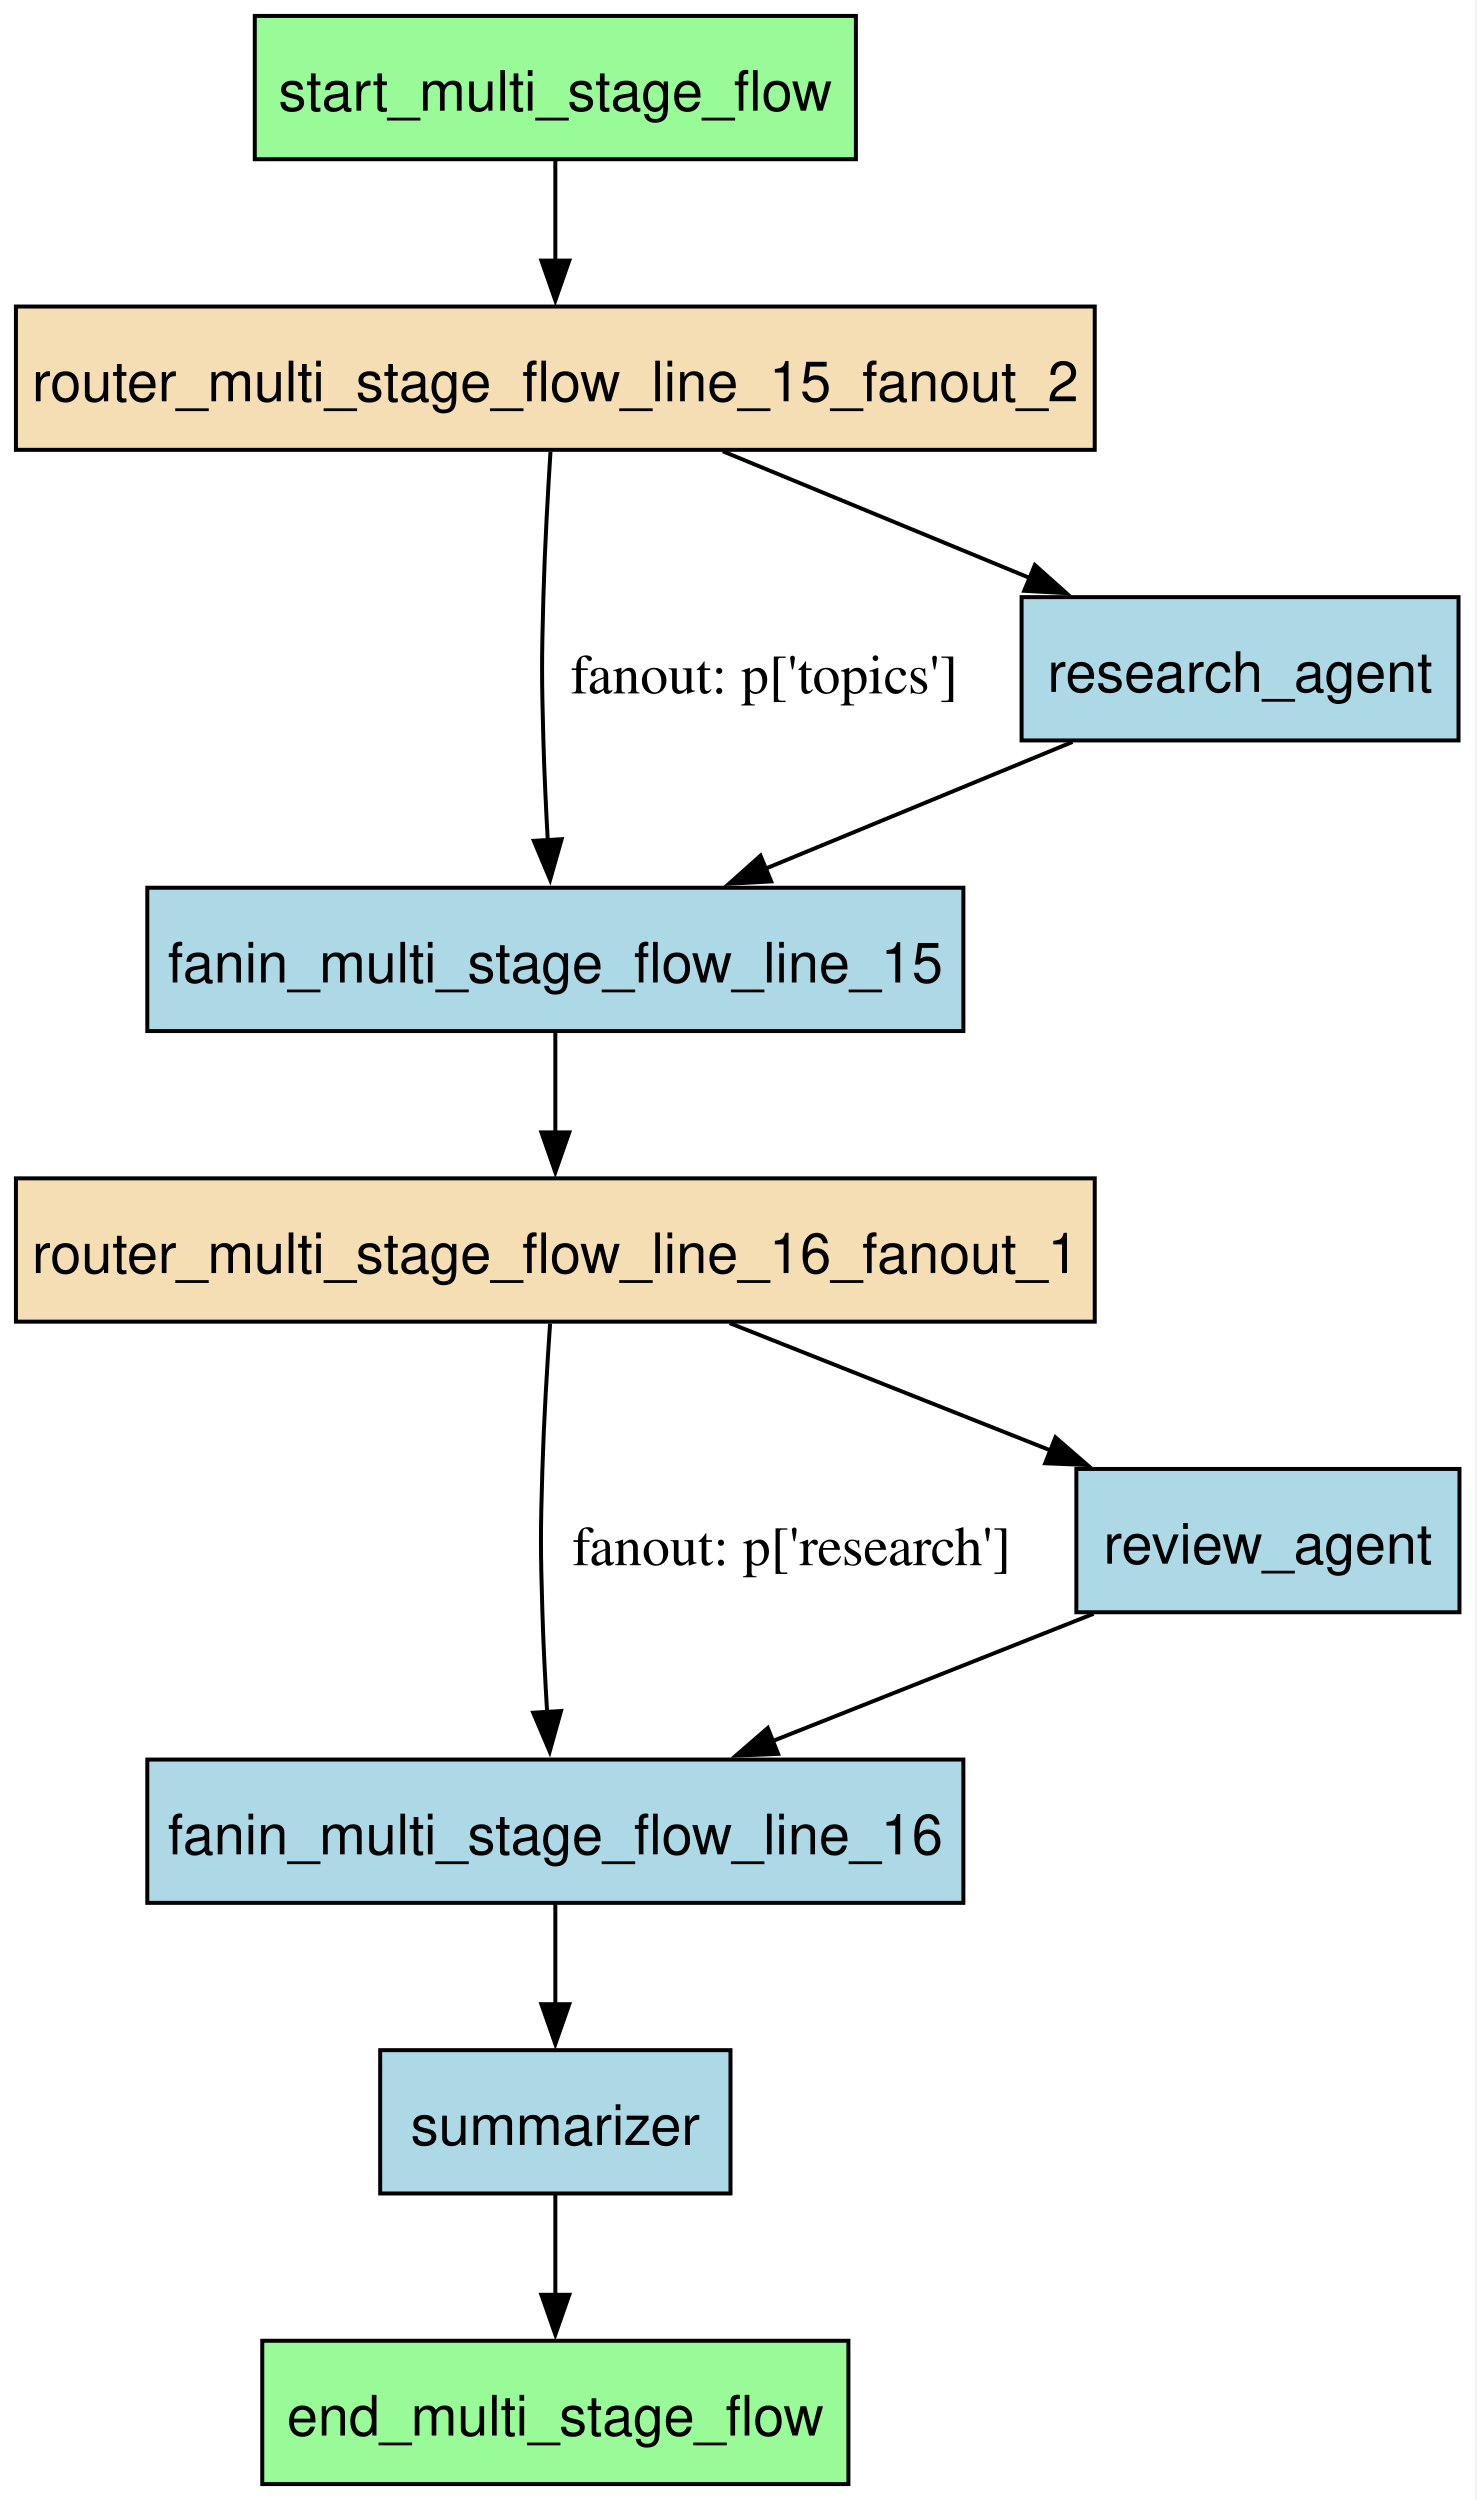
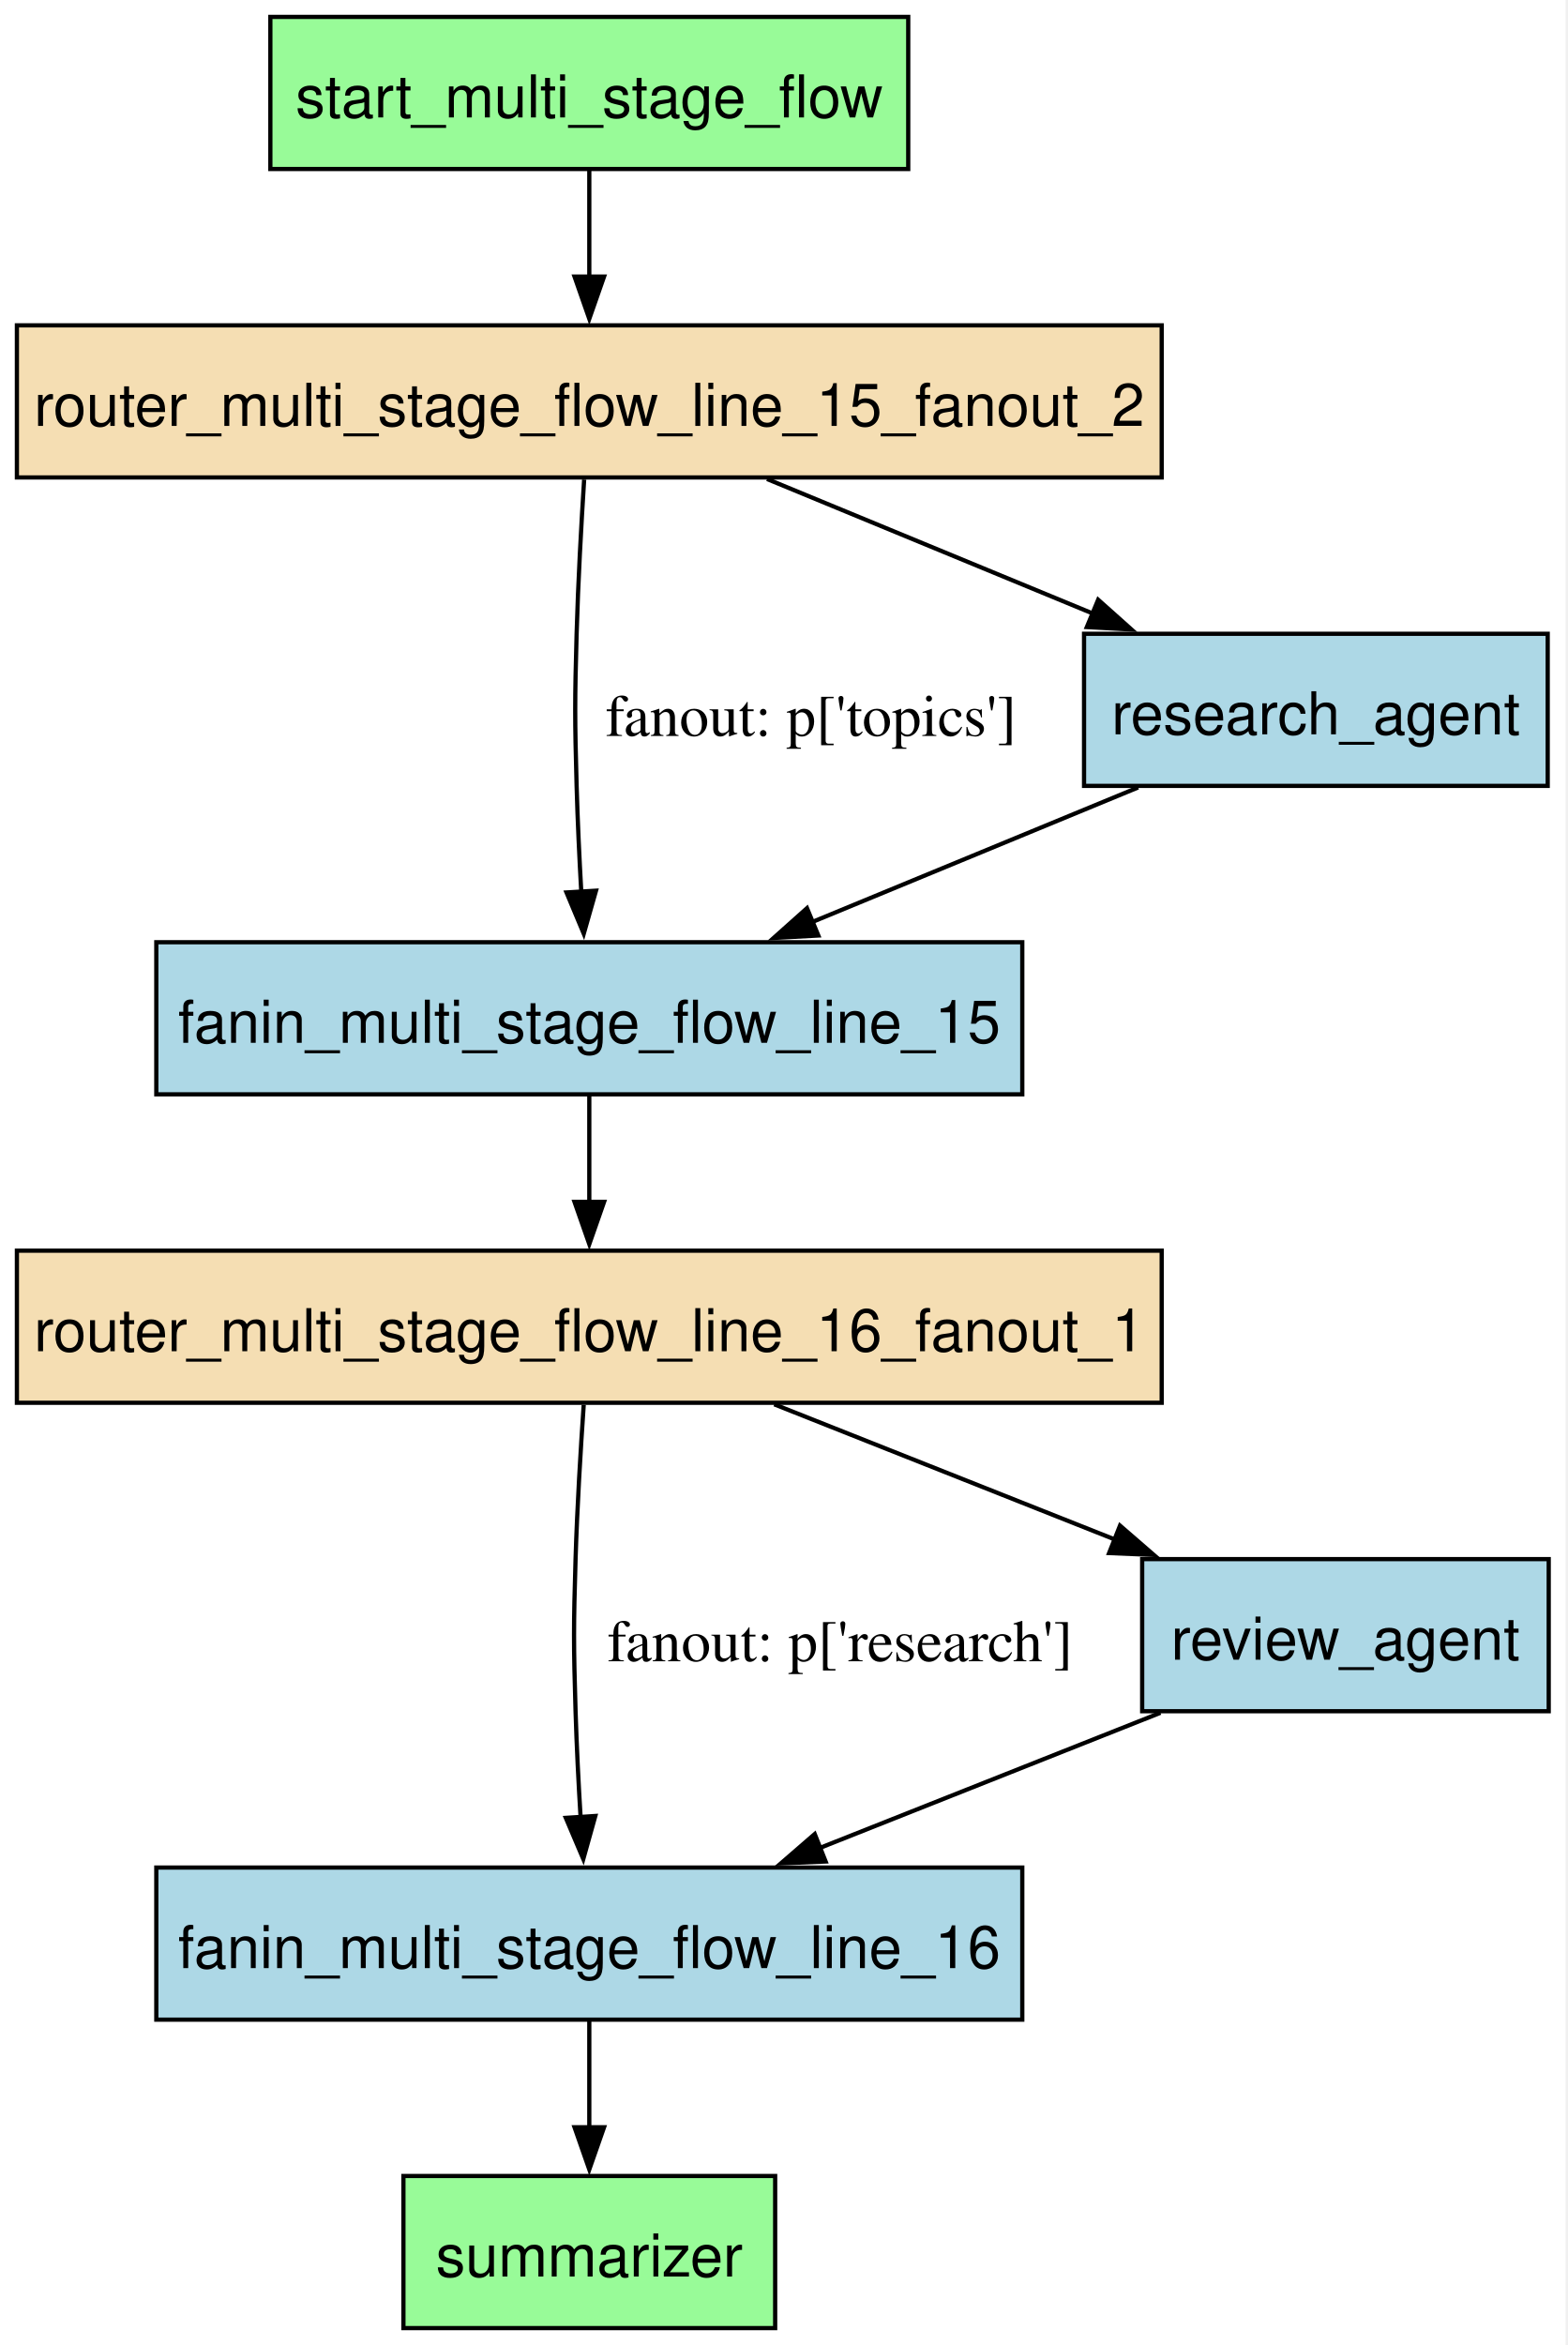
- <svg xmlns="http://www.w3.org/2000/svg" width="371pt" height="628pt" viewBox="0.00 0.00 371.00 628.00">
-   <g id="graph0" class="graph" transform="scale(1 1) rotate(0) translate(4 624)">
-     <polygon fill="white" stroke="none" points="-4,4 -4,-624 366.62,-624 366.62,4 -4,4" />
+ <svg xmlns="http://www.w3.org/2000/svg" width="371pt" height="555pt" viewBox="0.00 0.00 371.00 555.00">
+   <g id="graph0" class="graph" transform="scale(1 1) rotate(0) translate(4 551)">
+     <polygon fill="white" stroke="none" points="-4,4 -4,-551 366.62,-551 366.62,4 -4,4" />
    <g id="node1" class="node">
-       <polygon fill="palegreen" stroke="black" points="209.12,-36 61.88,-36 61.88,0 209.12,0 209.12,-36" />
-       <text xml:space="preserve" text-anchor="middle" x="135.5" y="-12.2" font-family="Helvetica,sans-Serif" font-size="14.00">end_multi_stage_flow</text>
+       <polygon fill="lightblue" stroke="black" points="238,-328 33,-328 33,-292 238,-292 238,-328" />
+       <text xml:space="preserve" text-anchor="middle" x="135.5" y="-304.2" font-family="Helvetica,sans-Serif" font-size="14.00">fanin_multi_stage_flow_line_15</text>
+     </g>
+     <g id="node6" class="node">
+       <polygon fill="wheat" stroke="black" points="271,-255 0,-255 0,-219 271,-219 271,-255" />
+       <text xml:space="preserve" text-anchor="middle" x="135.5" y="-231.2" font-family="Helvetica,sans-Serif" font-size="14.00">router_multi_stage_flow_line_16_fanout_1</text>
+     </g>
+     <g id="edge7" class="edge">
+       <path fill="none" stroke="black" d="M135.5,-291.81C135.5,-284.23 135.5,-275.1 135.5,-266.54" />
+       <polygon fill="black" stroke="black" points="139,-266.54 135.5,-256.54 132,-266.54 139,-266.54" />
    </g>
    <g id="node2" class="node">
-       <polygon fill="lightblue" stroke="black" points="238,-401 33,-401 33,-365 238,-365 238,-401" />
-       <text xml:space="preserve" text-anchor="middle" x="135.5" y="-377.2" font-family="Helvetica,sans-Serif" font-size="14.00">fanin_multi_stage_flow_line_15</text>
+       <polygon fill="lightblue" stroke="black" points="238,-109 33,-109 33,-73 238,-73 238,-109" />
+       <text xml:space="preserve" text-anchor="middle" x="135.5" y="-85.2" font-family="Helvetica,sans-Serif" font-size="14.00">fanin_multi_stage_flow_line_16</text>
    </g>
-     <g id="node7" class="node">
-       <polygon fill="wheat" stroke="black" points="271,-328 0,-328 0,-292 271,-292 271,-328" />
-       <text xml:space="preserve" text-anchor="middle" x="135.5" y="-304.2" font-family="Helvetica,sans-Serif" font-size="14.00">router_multi_stage_flow_line_16_fanout_1</text>
-     </g>
-     <g id="edge7" class="edge">
-       <path fill="none" stroke="black" d="M135.5,-364.81C135.5,-357.23 135.5,-348.1 135.5,-339.54" />
-       <polygon fill="black" stroke="black" points="139,-339.54 135.5,-329.54 132,-339.54 139,-339.54" />
-     </g>
-     <g id="node3" class="node">
-       <polygon fill="lightblue" stroke="black" points="238,-182 33,-182 33,-146 238,-146 238,-182" />
-       <text xml:space="preserve" text-anchor="middle" x="135.5" y="-158.2" font-family="Helvetica,sans-Serif" font-size="14.00">fanin_multi_stage_flow_line_16</text>
-     </g>
-     <g id="node9" class="node">
-       <polygon fill="lightblue" stroke="black" points="179.5,-109 91.5,-109 91.5,-73 179.5,-73 179.5,-109" />
-       <text xml:space="preserve" text-anchor="middle" x="135.5" y="-85.2" font-family="Helvetica,sans-Serif" font-size="14.00">summarizer</text>
+     <g id="node8" class="node">
+       <polygon fill="palegreen" stroke="black" points="179.5,-36 91.5,-36 91.5,0 179.5,0 179.5,-36" />
+       <text xml:space="preserve" text-anchor="middle" x="135.5" y="-12.2" font-family="Helvetica,sans-Serif" font-size="14.00">summarizer</text>
    </g>
    <g id="edge3" class="edge">
-       <path fill="none" stroke="black" d="M135.5,-145.81C135.5,-138.23 135.5,-129.1 135.5,-120.54" />
-       <polygon fill="black" stroke="black" points="139,-120.54 135.5,-110.54 132,-120.54 139,-120.54" />
-     </g>
-     <g id="node4" class="node">
-       <polygon fill="lightblue" stroke="black" points="362.38,-474 252.62,-474 252.62,-438 362.38,-438 362.38,-474" />
-       <text xml:space="preserve" text-anchor="middle" x="307.5" y="-450.2" font-family="Helvetica,sans-Serif" font-size="14.00">research_agent</text>
-     </g>
-     <g id="edge9" class="edge">
-       <path fill="none" stroke="black" d="M265.42,-437.63C242.1,-428 212.89,-415.95 188.07,-405.7" />
-       <polygon fill="black" stroke="black" points="189.72,-402.59 179.14,-402.01 187.04,-409.06 189.72,-402.59" />
-     </g>
-     <g id="node5" class="node">
-       <polygon fill="lightblue" stroke="black" points="362.62,-255 266.38,-255 266.38,-219 362.62,-219 362.62,-255" />
-       <text xml:space="preserve" text-anchor="middle" x="314.5" y="-231.2" font-family="Helvetica,sans-Serif" font-size="14.00">review_agent</text>
-     </g>
-     <g id="edge5" class="edge">
-       <path fill="none" stroke="black" d="M270.71,-218.63C246.33,-208.96 215.77,-196.84 189.87,-186.56" />
-       <polygon fill="black" stroke="black" points="191.45,-183.43 180.86,-182.99 188.87,-189.93 191.45,-183.43" />
-     </g>
-     <g id="node6" class="node">
-       <polygon fill="wheat" stroke="black" points="271,-547 0,-547 0,-511 271,-511 271,-547" />
-       <text xml:space="preserve" text-anchor="middle" x="135.5" y="-523.2" font-family="Helvetica,sans-Serif" font-size="14.00">router_multi_stage_flow_line_15_fanout_2</text>
-     </g>
-     <g id="edge6" class="edge">
-       <path fill="none" stroke="black" d="M134.28,-510.5C133.61,-499.94 132.84,-486.2 132.5,-474 132.06,-458.01 132.06,-453.99 132.5,-438 132.73,-429.8 133.15,-420.91 133.61,-412.76" />
-       <polygon fill="black" stroke="black" points="137.09,-413.2 134.19,-403.01 130.1,-412.78 137.09,-413.2" />
-       <text xml:space="preserve" text-anchor="middle" x="188" y="-449.82" font-family="Times,serif" font-size="14.00">fanout: p['topics']</text>
-     </g>
-     <g id="edge8" class="edge">
-       <path fill="none" stroke="black" d="M177.58,-510.63C200.9,-501 230.11,-488.95 254.93,-478.7" />
-       <polygon fill="black" stroke="black" points="255.96,-482.06 263.86,-475.01 253.28,-475.59 255.96,-482.06" />
-     </g>
-     <g id="edge2" class="edge">
-       <path fill="none" stroke="black" d="M134.18,-291.5C133.45,-280.94 132.62,-267.2 132.25,-255 131.77,-239.01 131.77,-234.99 132.25,-219 132.5,-210.8 132.95,-201.91 133.45,-193.75" />
-       <polygon fill="black" stroke="black" points="136.93,-194.21 134.08,-184.01 129.94,-193.76 136.93,-194.21" />
-       <text xml:space="preserve" text-anchor="middle" x="194.88" y="-230.82" font-family="Times,serif" font-size="14.00">fanout: p['research']</text>
-     </g>
-     <g id="edge4" class="edge">
-       <path fill="none" stroke="black" d="M179.29,-291.63C203.67,-281.96 234.23,-269.84 260.13,-259.56" />
-       <polygon fill="black" stroke="black" points="261.13,-262.93 269.14,-255.99 258.55,-256.43 261.13,-262.93" />
-     </g>
-     <g id="node8" class="node">
-       <polygon fill="palegreen" stroke="black" points="211,-620 60,-620 60,-584 211,-584 211,-620" />
-       <text xml:space="preserve" text-anchor="middle" x="135.5" y="-596.2" font-family="Helvetica,sans-Serif" font-size="14.00">start_multi_stage_flow</text>
-     </g>
-     <g id="edge1" class="edge">
-       <path fill="none" stroke="black" d="M135.5,-583.81C135.5,-576.23 135.5,-567.1 135.5,-558.54" />
-       <polygon fill="black" stroke="black" points="139,-558.54 135.5,-548.54 132,-558.54 139,-558.54" />
-     </g>
-     <g id="edge10" class="edge">
      <path fill="none" stroke="black" d="M135.5,-72.81C135.5,-65.23 135.5,-56.1 135.5,-47.54" />
      <polygon fill="black" stroke="black" points="139,-47.54 135.5,-37.54 132,-47.54 139,-47.54" />
    </g>
+     <g id="node3" class="node">
+       <polygon fill="lightblue" stroke="black" points="362.38,-401 252.62,-401 252.62,-365 362.38,-365 362.38,-401" />
+       <text xml:space="preserve" text-anchor="middle" x="307.5" y="-377.2" font-family="Helvetica,sans-Serif" font-size="14.00">research_agent</text>
+     </g>
+     <g id="edge9" class="edge">
+       <path fill="none" stroke="black" d="M265.42,-364.63C242.1,-355 212.89,-342.95 188.07,-332.7" />
+       <polygon fill="black" stroke="black" points="189.72,-329.59 179.14,-329.01 187.04,-336.06 189.72,-329.59" />
+     </g>
+     <g id="node4" class="node">
+       <polygon fill="lightblue" stroke="black" points="362.62,-182 266.38,-182 266.38,-146 362.62,-146 362.62,-182" />
+       <text xml:space="preserve" text-anchor="middle" x="314.5" y="-158.2" font-family="Helvetica,sans-Serif" font-size="14.00">review_agent</text>
+     </g>
+     <g id="edge5" class="edge">
+       <path fill="none" stroke="black" d="M270.71,-145.63C246.33,-135.96 215.77,-123.84 189.87,-113.56" />
+       <polygon fill="black" stroke="black" points="191.45,-110.43 180.86,-109.99 188.87,-116.93 191.45,-110.43" />
+     </g>
+     <g id="node5" class="node">
+       <polygon fill="wheat" stroke="black" points="271,-474 0,-474 0,-438 271,-438 271,-474" />
+       <text xml:space="preserve" text-anchor="middle" x="135.5" y="-450.2" font-family="Helvetica,sans-Serif" font-size="14.00">router_multi_stage_flow_line_15_fanout_2</text>
+     </g>
+     <g id="edge6" class="edge">
+       <path fill="none" stroke="black" d="M134.28,-437.5C133.61,-426.94 132.84,-413.2 132.5,-401 132.06,-385.01 132.06,-380.99 132.5,-365 132.73,-356.8 133.15,-347.91 133.61,-339.76" />
+       <polygon fill="black" stroke="black" points="137.09,-340.2 134.19,-330.01 130.1,-339.78 137.09,-340.2" />
+       <text xml:space="preserve" text-anchor="middle" x="188" y="-376.82" font-family="Times,serif" font-size="14.00">fanout: p['topics']</text>
+     </g>
+     <g id="edge8" class="edge">
+       <path fill="none" stroke="black" d="M177.58,-437.63C200.9,-428 230.11,-415.95 254.93,-405.7" />
+       <polygon fill="black" stroke="black" points="255.96,-409.06 263.86,-402.01 253.28,-402.59 255.96,-409.06" />
+     </g>
+     <g id="edge2" class="edge">
+       <path fill="none" stroke="black" d="M134.18,-218.5C133.45,-207.94 132.62,-194.2 132.25,-182 131.77,-166.01 131.77,-161.99 132.25,-146 132.5,-137.8 132.95,-128.91 133.45,-120.75" />
+       <polygon fill="black" stroke="black" points="136.93,-121.21 134.08,-111.01 129.94,-120.76 136.93,-121.21" />
+       <text xml:space="preserve" text-anchor="middle" x="194.88" y="-157.82" font-family="Times,serif" font-size="14.00">fanout: p['research']</text>
+     </g>
+     <g id="edge4" class="edge">
+       <path fill="none" stroke="black" d="M179.29,-218.63C203.67,-208.96 234.23,-196.84 260.13,-186.56" />
+       <polygon fill="black" stroke="black" points="261.13,-189.93 269.14,-182.99 258.55,-183.43 261.13,-189.93" />
+     </g>
+     <g id="node7" class="node">
+       <polygon fill="palegreen" stroke="black" points="211,-547 60,-547 60,-511 211,-511 211,-547" />
+       <text xml:space="preserve" text-anchor="middle" x="135.5" y="-523.2" font-family="Helvetica,sans-Serif" font-size="14.00">start_multi_stage_flow</text>
+     </g>
+     <g id="edge1" class="edge">
+       <path fill="none" stroke="black" d="M135.5,-510.81C135.5,-503.23 135.5,-494.1 135.5,-485.54" />
+       <polygon fill="black" stroke="black" points="139,-485.54 135.5,-475.54 132,-485.54 139,-485.54" />
+     </g>
  </g>
</svg>
